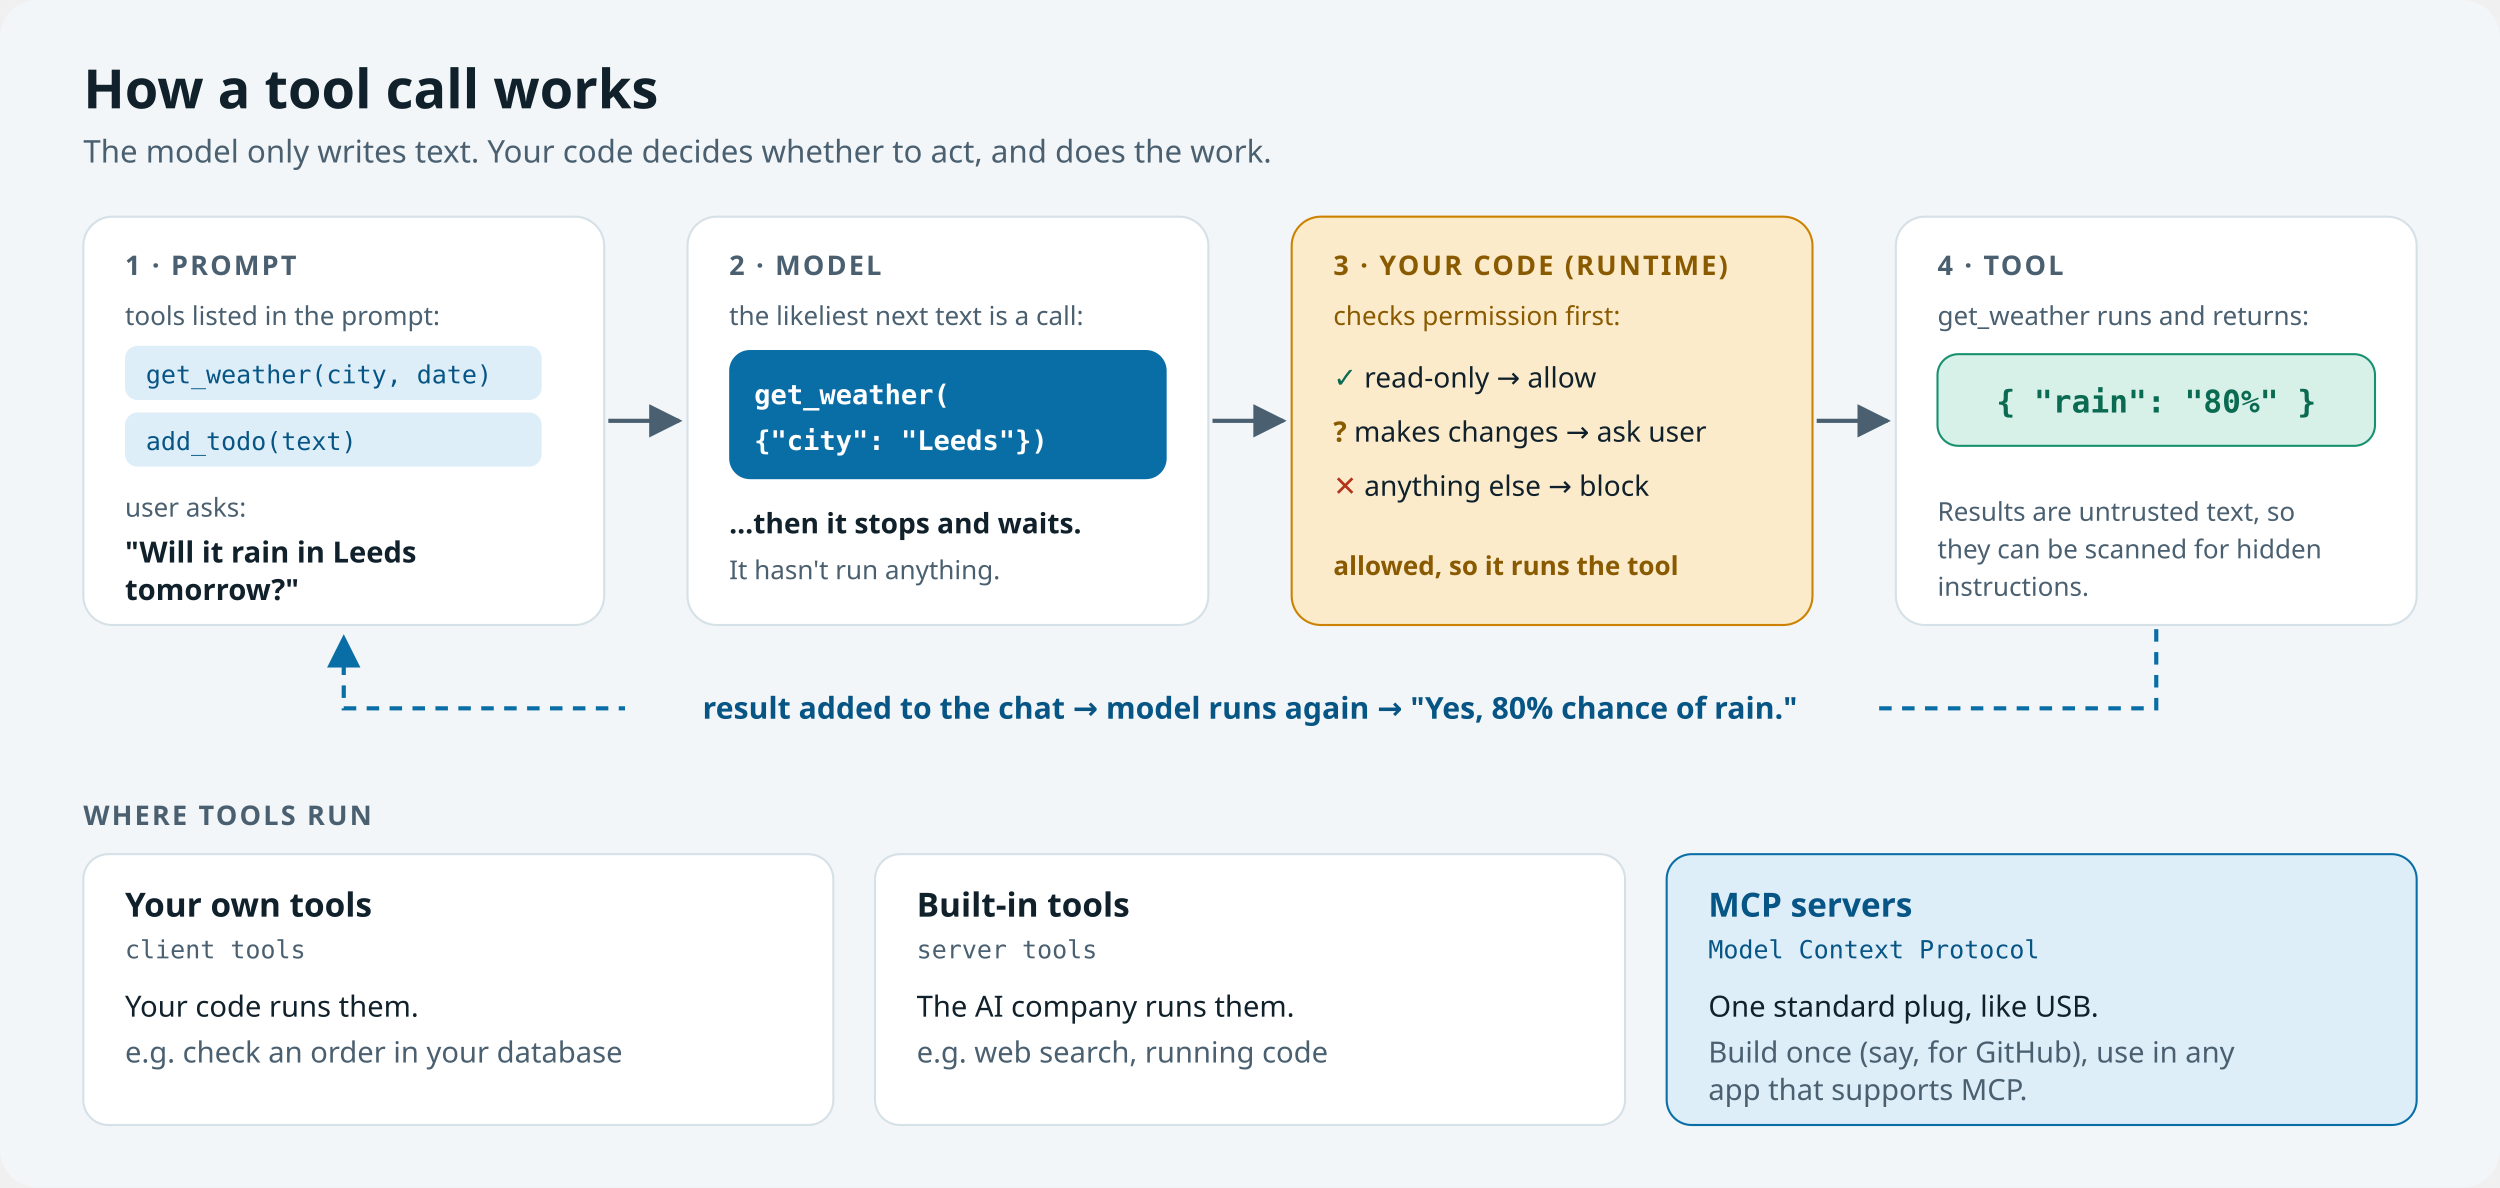
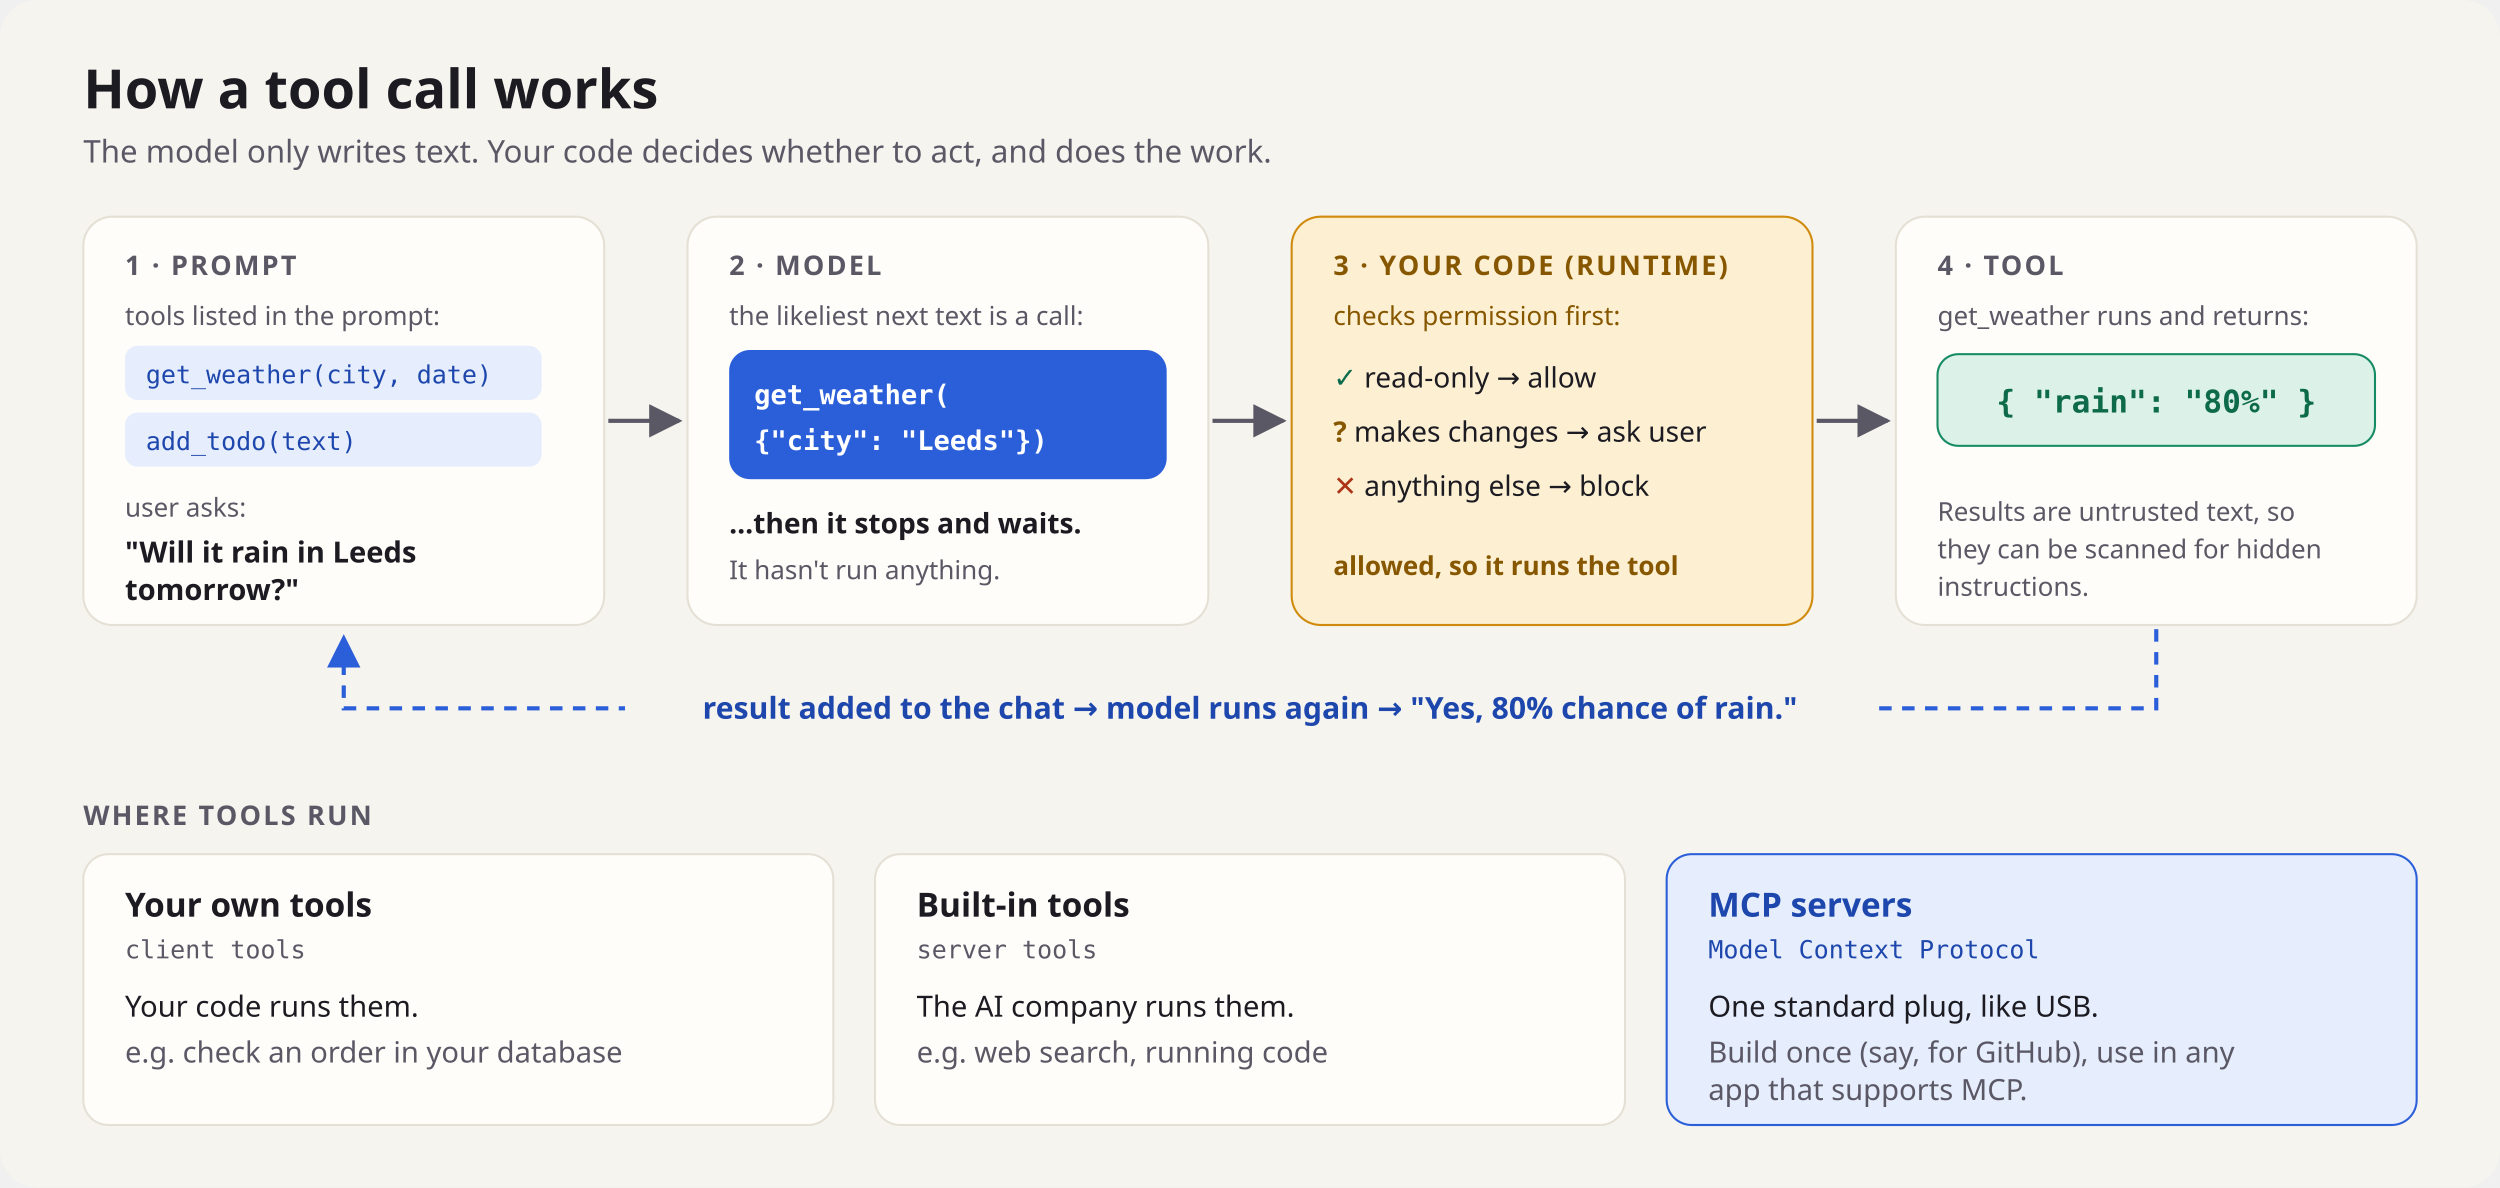
<svg xmlns="http://www.w3.org/2000/svg" viewBox="0 0 1200 570" role="img" aria-labelledby="t d" font-family="'Schibsted Grotesk', ui-sans-serif, system-ui, sans-serif">
  <style>
-     .bg{fill:#f2f6f8}.card{fill:#ffffff;stroke:#d5e0e7}.sunk{fill:#edf3f7}
-     .ink{fill:#10212b}.muted{fill:#4a6070}.onacc{fill:#ffffff}
-     .acc{fill:#0a6ea6}.accink{fill:#075585}.accsoft{fill:#ddeef9}
-     .pos{fill:#17906f}.posink{fill:#0b6b52}.possoft{fill:#d8f1e8;stroke:#17906f}
-     .neg{fill:#d9532f}.negink{fill:#b3341a}.negsoft{fill:#fbe1d8;stroke:#d9532f}
-     .heat{fill:#fbebcb;stroke:#cc8200}.heatink{fill:#8a5a00}.heatfill{fill:#cc8200}
-     .line{stroke:#4a6070;fill:none;stroke-width:2}.thin{stroke:#d5e0e7;fill:none;stroke-width:1.5}
-     .dash{stroke:#0a6ea6;fill:none;stroke-width:2;stroke-dasharray:6 5}
-     .stream{stroke:#0a6ea6;fill:none;stroke-width:14;stroke-linecap:round;opacity:.35}
-     .row{fill:#edf3f7}.hit{fill:#ddeef9;stroke:#0a6ea6}
+     .bg{fill:#f6f4ef}.card{fill:#fffdf9;stroke:#e5e0d5}.sunk{fill:#f3f0e9}
+     .ink{fill:#1c1b22}.muted{fill:#5b5866}.onacc{fill:#ffffff}
+     .acc{fill:#2b5fd9}.accink{fill:#1d47ad}.accsoft{fill:#e6edfc}
+     .pos{fill:#168a64}.posink{fill:#0d6a4b}.possoft{fill:#dcf2e8;stroke:#168a64}
+     .neg{fill:#d24a2b}.negink{fill:#ad3417}.negsoft{fill:#fbe3da;stroke:#d24a2b}
+     .heat{fill:#fcefd2;stroke:#d08a0c}.heatink{fill:#875700}.heatfill{fill:#d08a0c}
+     .line{stroke:#5b5866;fill:none;stroke-width:2}.thin{stroke:#e5e0d5;fill:none;stroke-width:1.5}
+     .dash{stroke:#2b5fd9;fill:none;stroke-width:2;stroke-dasharray:6 5}
+     .stream{stroke:#2b5fd9;fill:none;stroke-width:14;stroke-linecap:round;opacity:.35}
+     .row{fill:#f3f0e9}.hit{fill:#e6edfc;stroke:#2b5fd9}
    .mono{font-family:'JetBrains Mono',ui-monospace,Menlo,monospace}
    .head{font-size:13px;font-weight:700;letter-spacing:.08em}
-     .arrowhead{fill:#4a6070}.arrowacc{fill:#0a6ea6}
+     .arrowhead{fill:#5b5866}.arrowacc{fill:#2b5fd9}
  </style>
  <defs>
    <marker id="a" viewBox="0 0 10 10" refX="9" refY="5" markerWidth="8" markerHeight="8" orient="auto-start-reverse">
      <path d="M0 0L10 5L0 10z" class="arrowhead" />
    </marker>
    <marker id="b" viewBox="0 0 10 10" refX="9" refY="5" markerWidth="8" markerHeight="8" orient="auto-start-reverse">
      <path d="M0 0L10 5L0 10z" class="arrowacc" />
    </marker>
  </defs>
  <rect class="bg" width="1200" height="570" rx="18" />
  <text x="40" y="52" class="ink" font-size="26" font-weight="700">How a tool call works</text>
  <text x="40" y="78" class="muted" font-size="15">The model only writes text. Your code decides whether to act, and does the work.</text>
  <rect class="card" x="40" y="104" width="250" height="196" rx="14" />
  <text x="60" y="132" class="muted head">1 · PROMPT</text>
  <text x="60" y="156" class="muted" font-size="12.5">tools listed in the prompt:</text>
  <g class="mono" font-size="12">
    <rect class="accsoft" x="60" y="166" width="200" height="26" rx="6" />
    <text x="70" y="184" class="accink">get_weather(city, date)</text>
    <rect class="accsoft" x="60" y="198" width="200" height="26" rx="6" />
    <text x="70" y="216" class="accink">add_todo(text)</text>
  </g>
  <text x="60" y="248" class="muted" font-size="12.5">user asks:</text>
  <text x="60" y="270" class="ink" font-size="14" font-weight="700">"Will it rain in Leeds</text>
  <text x="60" y="288" class="ink" font-size="14" font-weight="700">tomorrow?"</text>
  <line class="line" x1="292" y1="202" x2="326" y2="202" marker-end="url(#a)" />
  <rect class="card" x="330" y="104" width="250" height="196" rx="14" />
  <text x="350" y="132" class="muted head">2 · MODEL</text>
  <text x="350" y="156" class="muted" font-size="12.5">the likeliest next text is a call:</text>
  <rect class="acc" x="350" y="168" width="210" height="62" rx="10" />
  <text x="362" y="194" class="onacc mono" font-size="13" font-weight="700">get_weather(</text>
  <text x="362" y="216" class="onacc mono" font-size="13" font-weight="700">  {"city": "Leeds"})</text>
  <text x="350" y="256" class="ink" font-size="13.5" font-weight="700">…then it stops and waits.</text>
  <text x="350" y="278" class="muted" font-size="12.5">It hasn't run anything.</text>
  <line class="line" x1="582" y1="202" x2="616" y2="202" marker-end="url(#a)" />
  <rect class="heat" x="620" y="104" width="250" height="196" rx="14" />
  <text x="640" y="132" class="heatink head">3 · YOUR CODE (RUNTIME)</text>
  <text x="640" y="156" class="heatink" font-size="12.5">checks permission first:</text>
  <g font-size="13.5">
    <text x="640" y="186" class="ink">
      <tspan class="posink" font-weight="700">✓</tspan>  read-only → allow</text>
    <text x="640" y="212" class="ink">
      <tspan class="heatink" font-weight="700">?</tspan>  makes changes → ask user</text>
    <text x="640" y="238" class="ink">
      <tspan class="negink" font-weight="700">✕</tspan>  anything else → block</text>
  </g>
  <text x="640" y="276" class="heatink" font-size="12.5" font-weight="700">allowed, so it runs the tool</text>
  <line class="line" x1="872" y1="202" x2="906" y2="202" marker-end="url(#a)" />
  <rect class="card" x="910" y="104" width="250" height="196" rx="14" />
  <text x="930" y="132" class="muted head">4 · TOOL</text>
  <text x="930" y="156" class="muted" font-size="12.5">get_weather runs and returns:</text>
  <rect class="possoft" x="930" y="170" width="210" height="44" rx="10" />
  <text x="1035" y="198" text-anchor="middle" class="posink mono" font-size="15" font-weight="700">{ "rain": "80%" }</text>
  <text x="930" y="250" class="muted" font-size="12.5">Results are untrusted text, so</text>
  <text x="930" y="268" class="muted" font-size="12.5">they can be scanned for hidden</text>
  <text x="930" y="286" class="muted" font-size="12.5">instructions.</text>
  <path class="dash" d="M1035 302 V340 H165 V306" marker-end="url(#b)" />
  <rect class="bg" x="300" y="326" width="600" height="28" />
  <text x="600" y="345" text-anchor="middle" class="accink" font-size="14.5" font-weight="700">result added to the chat → model runs again → "Yes, 80% chance of rain."</text>
  <text x="40" y="396" class="muted head">WHERE TOOLS RUN</text>
  <g font-size="14">
    <rect class="card" x="40" y="410" width="360" height="130" rx="12" />
    <text x="60" y="440" class="ink" font-size="16" font-weight="700">Your own tools</text>
    <text x="60" y="460" class="muted mono" font-size="12">client tools</text>
    <text x="60" y="488" class="ink">Your code runs them.</text>
    <text x="60" y="510" class="muted">e.g. check an order in your database</text>
    <rect class="card" x="420" y="410" width="360" height="130" rx="12" />
    <text x="440" y="440" class="ink" font-size="16" font-weight="700">Built-in tools</text>
    <text x="440" y="460" class="muted mono" font-size="12">server tools</text>
    <text x="440" y="488" class="ink">The AI company runs them.</text>
    <text x="440" y="510" class="muted">e.g. web search, running code</text>
    <rect class="hit" x="800" y="410" width="360" height="130" rx="12" />
    <text x="820" y="440" class="accink" font-size="16" font-weight="700">MCP servers</text>
    <text x="820" y="460" class="accink mono" font-size="12">Model Context Protocol</text>
    <text x="820" y="488" class="ink">One standard plug, like USB.</text>
    <text x="820" y="510" class="muted">Build once (say, for GitHub), use in any</text>
    <text x="820" y="528" class="muted">app that supports MCP.</text>
  </g>
</svg>
